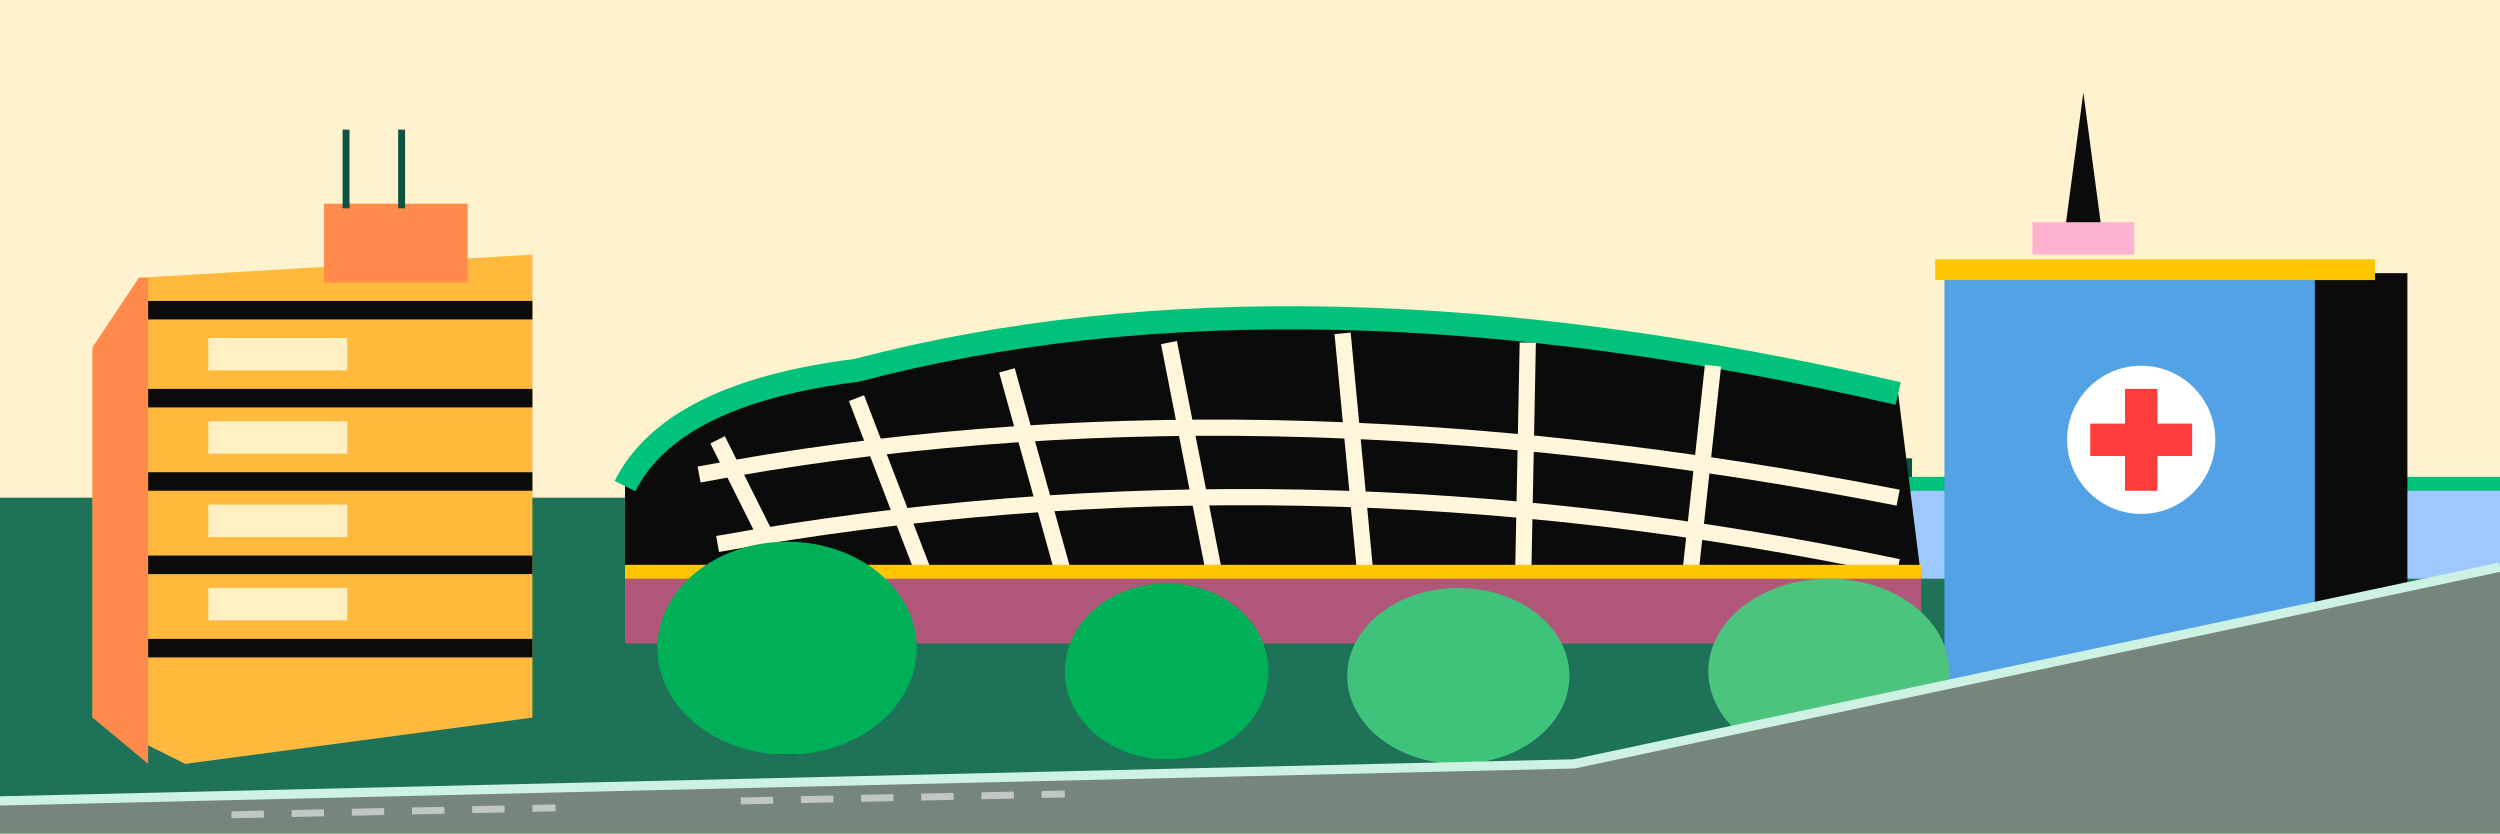
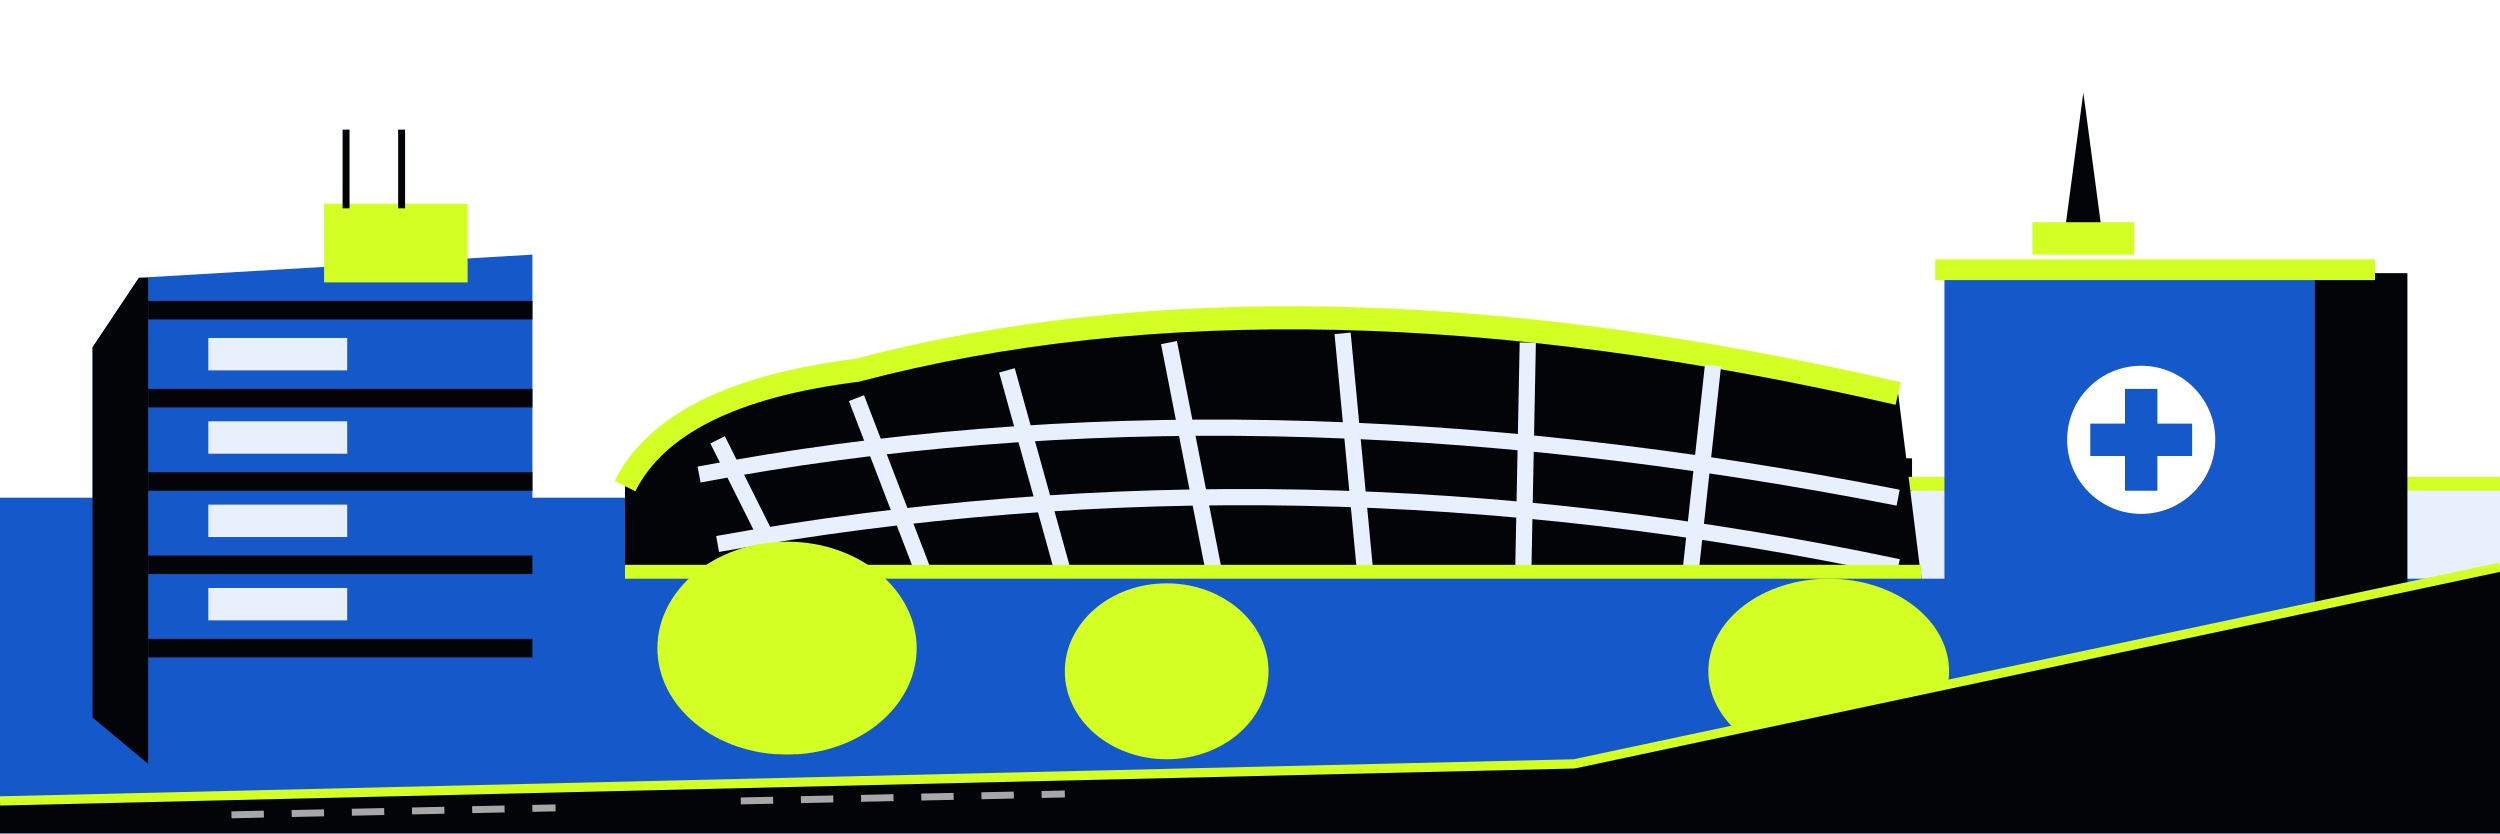
<svg xmlns="http://www.w3.org/2000/svg" viewBox="-40 0 1080 360" width="1080" height="360" role="img" aria-label="City skyline with clinic buildings and a road">
-   <rect id="sky" x="-40" y="0" width="1080" height="360" fill="#fff2cf" />
+   <rect id="sky" x="-40" y="0" width="1080" height="360" fill="#ffffff" />
  <g id="ground">
-     <rect x="-40" y="215" width="1080" height="145" fill="#1d7258" />
+     <rect x="-40" y="215" width="1080" height="145" fill="#1558C9" />
  </g>
  <g id="river">
-     <rect x="640" y="210" width="400" height="40" fill="#9ec8ff" />
-     <g fill="#0d5240">
+     <rect x="640" y="210" width="400" height="40" fill="#e9f0fd" />
+     <g fill="#030407">
      <rect x="660" y="198" width="6" height="14" />
      <rect x="700" y="198" width="6" height="14" />
      <rect x="740" y="198" width="6" height="14" />
      <rect x="780" y="198" width="6" height="14" />
      <rect x="820" y="198" width="6" height="14" />
      <rect x="860" y="198" width="6" height="14" />
      <rect x="900" y="198" width="6" height="14" />
    </g>
-     <rect x="640" y="206" width="400" height="6" fill="#00c27a" />
+     <rect x="640" y="206" width="400" height="6" fill="#D4FF24" />
  </g>
  <g id="left-building">
-     <polygon points="0,150 20,120 190,110 190,310 40,330 0,310" fill="#ffb93d" />
-     <polygon points="0,150 20,120 24,120 24,330 0,310" fill="#ff8a4c" />
-     <g fill="#fff0c4">
+     <polygon points="0,150 20,120 190,110 190,310 40,330 0,310" fill="#1558C9" />
+     <polygon points="0,150 20,120 24,120 24,330 0,310" fill="#030407" />
+     <g fill="#e9f0fd">
      <rect x="50" y="146" width="60" height="14" />
      <rect x="50" y="182" width="60" height="14" />
      <rect x="50" y="218" width="60" height="14" />
      <rect x="50" y="254" width="60" height="14" />
    </g>
-     <g fill="#0b0b0b">
+     <g fill="#030407">
      <rect x="24" y="130" width="166" height="8" />
      <rect x="24" y="168" width="166" height="8" />
      <rect x="24" y="204" width="166" height="8" />
      <rect x="24" y="240" width="166" height="8" />
      <rect x="24" y="276" width="166" height="8" />
    </g>
-     <rect x="100" y="88" width="62" height="34" fill="#ff8a4c" />
-     <rect x="108" y="56" width="3" height="34" fill="#0d5240" />
-     <rect x="132" y="56" width="3" height="34" fill="#0d5240" />
+     <rect x="100" y="88" width="62" height="34" fill="#D4FF24" />
+     <rect x="108" y="56" width="3" height="34" fill="#030407" />
+     <rect x="132" y="56" width="3" height="34" fill="#030407" />
  </g>
  <g id="health-centre">
-     <path d="M230 210 Q250 170 330 160 Q520 110 780 170 L790 250 L230 250Z" fill="#0b0b0b" />
-     <path d="M230 210 Q250 170 330 160 Q520 110 780 170" stroke="#00c27a" stroke-width="10" fill="none" />
-     <g stroke="#fff6dc" stroke-width="7" fill="none">
+     <path d="M230 210 Q250 170 330 160 Q520 110 780 170 L790 250 L230 250Z" fill="#030407" />
+     <path d="M230 210 Q250 170 330 160 Q520 110 780 170" stroke="#D4FF24" stroke-width="10" fill="none" />
+     <g stroke="#e9f0fd" stroke-width="7" fill="none">
      <path d="M270 190L300 250M330 172L360 250M395 160L420 250M465 148L485 250M540 144L550 250M620 148L618 250M700 158L690 250" />
      <path d="M262 205 Q500 160 780 215" />
      <path d="M270 235 Q520 190 780 245" />
    </g>
-     <rect x="230" y="248" width="560" height="30" fill="#b0577a" />
-     <rect x="230" y="244" width="560" height="6" fill="#ffc600" />
+     <rect x="230" y="248" width="560" height="30" fill="#1558C9" />
+     <rect x="230" y="244" width="560" height="6" fill="#D4FF24" />
  </g>
  <g id="tower">
-     <polygon points="860,40 868,100 852,100" fill="#0b0b0b" />
-     <rect x="838" y="96" width="44" height="14" fill="#ffb3d1" />
-     <rect x="800" y="118" width="170" height="210" fill="#52a2e5" />
-     <rect x="960" y="118" width="40" height="210" fill="#0b0b0b" />
-     <rect x="796" y="112" width="190" height="9" fill="#ffc600" />
-     <circle cx="885" cy="190" r="32" fill="#fff" />
-     <rect x="878" y="168" width="14" height="44" fill="#ff3b3b" />
-     <rect x="863" y="183" width="44" height="14" fill="#ff3b3b" />
-     <rect x="830" y="290" width="46" height="40" fill="#ffb3d1" />
+     <polygon points="860,40 868,100 852,100" fill="#030407" />
+     <rect x="838" y="96" width="44" height="14" fill="#D4FF24" />
+     <rect x="800" y="118" width="170" height="210" fill="#1558C9" />
+     <rect x="960" y="118" width="40" height="210" fill="#030407" />
+     <rect x="796" y="112" width="190" height="9" fill="#D4FF24" />
+     <circle cx="885" cy="190" r="32" fill="#ffffff" />
+     <rect x="878" y="168" width="14" height="44" fill="#1558C9" />
+     <rect x="863" y="183" width="44" height="14" fill="#1558C9" />
+     <rect x="830" y="290" width="46" height="40" fill="#e9f0fd" />
  </g>
  <g id="trees">
-     <g fill="#0b0b0b">
+     <g fill="#030407">
      <rect x="296" y="296" width="8" height="30" />
      <rect x="460" y="300" width="8" height="26" />
      <rect x="580" y="300" width="8" height="26" />
      <rect x="744" y="298" width="8" height="28" />
    </g>
-     <g fill="#00b058">
+     <g fill="#D4FF24">
      <ellipse cx="300" cy="280" rx="56" ry="46" />
      <ellipse cx="464" cy="290" rx="44" ry="38" />
-       <ellipse cx="590" cy="292" rx="48" ry="38" fill="#3fc27a" />
-       <ellipse cx="750" cy="290" rx="52" ry="40" fill="#4cc47e" />
+       <ellipse cx="590" cy="292" rx="48" ry="38" fill="#1558C9" />
+       <ellipse cx="750" cy="290" rx="52" ry="40" fill="#D4FF24" />
    </g>
  </g>
  <g id="road">
-     <path d="M-40 346 L640 330 L1040 245 L1040 360 L-40 360Z" fill="#76867c" />
-     <path d="M-40 346 L640 330 L1040 245" stroke="#cdf1e3" stroke-width="4" fill="none" />
-     <path d="M60 352 L200 349M280 346 L420 343" stroke="#ffffff" stroke-opacity=".55" stroke-width="3" stroke-dasharray="14 12" />
+     <path d="M-40 346 L640 330 L1040 245 L1040 360 L-40 360Z" fill="#030407" />
+     <path d="M-40 346 L640 330 L1040 245" stroke="#D4FF24" stroke-width="4" fill="none" />
+     <path d="M60 352 L200 349M280 346 L420 343" stroke="#ffffff" stroke-opacity=".65" stroke-width="3" stroke-dasharray="14 12" />
  </g>
</svg>
